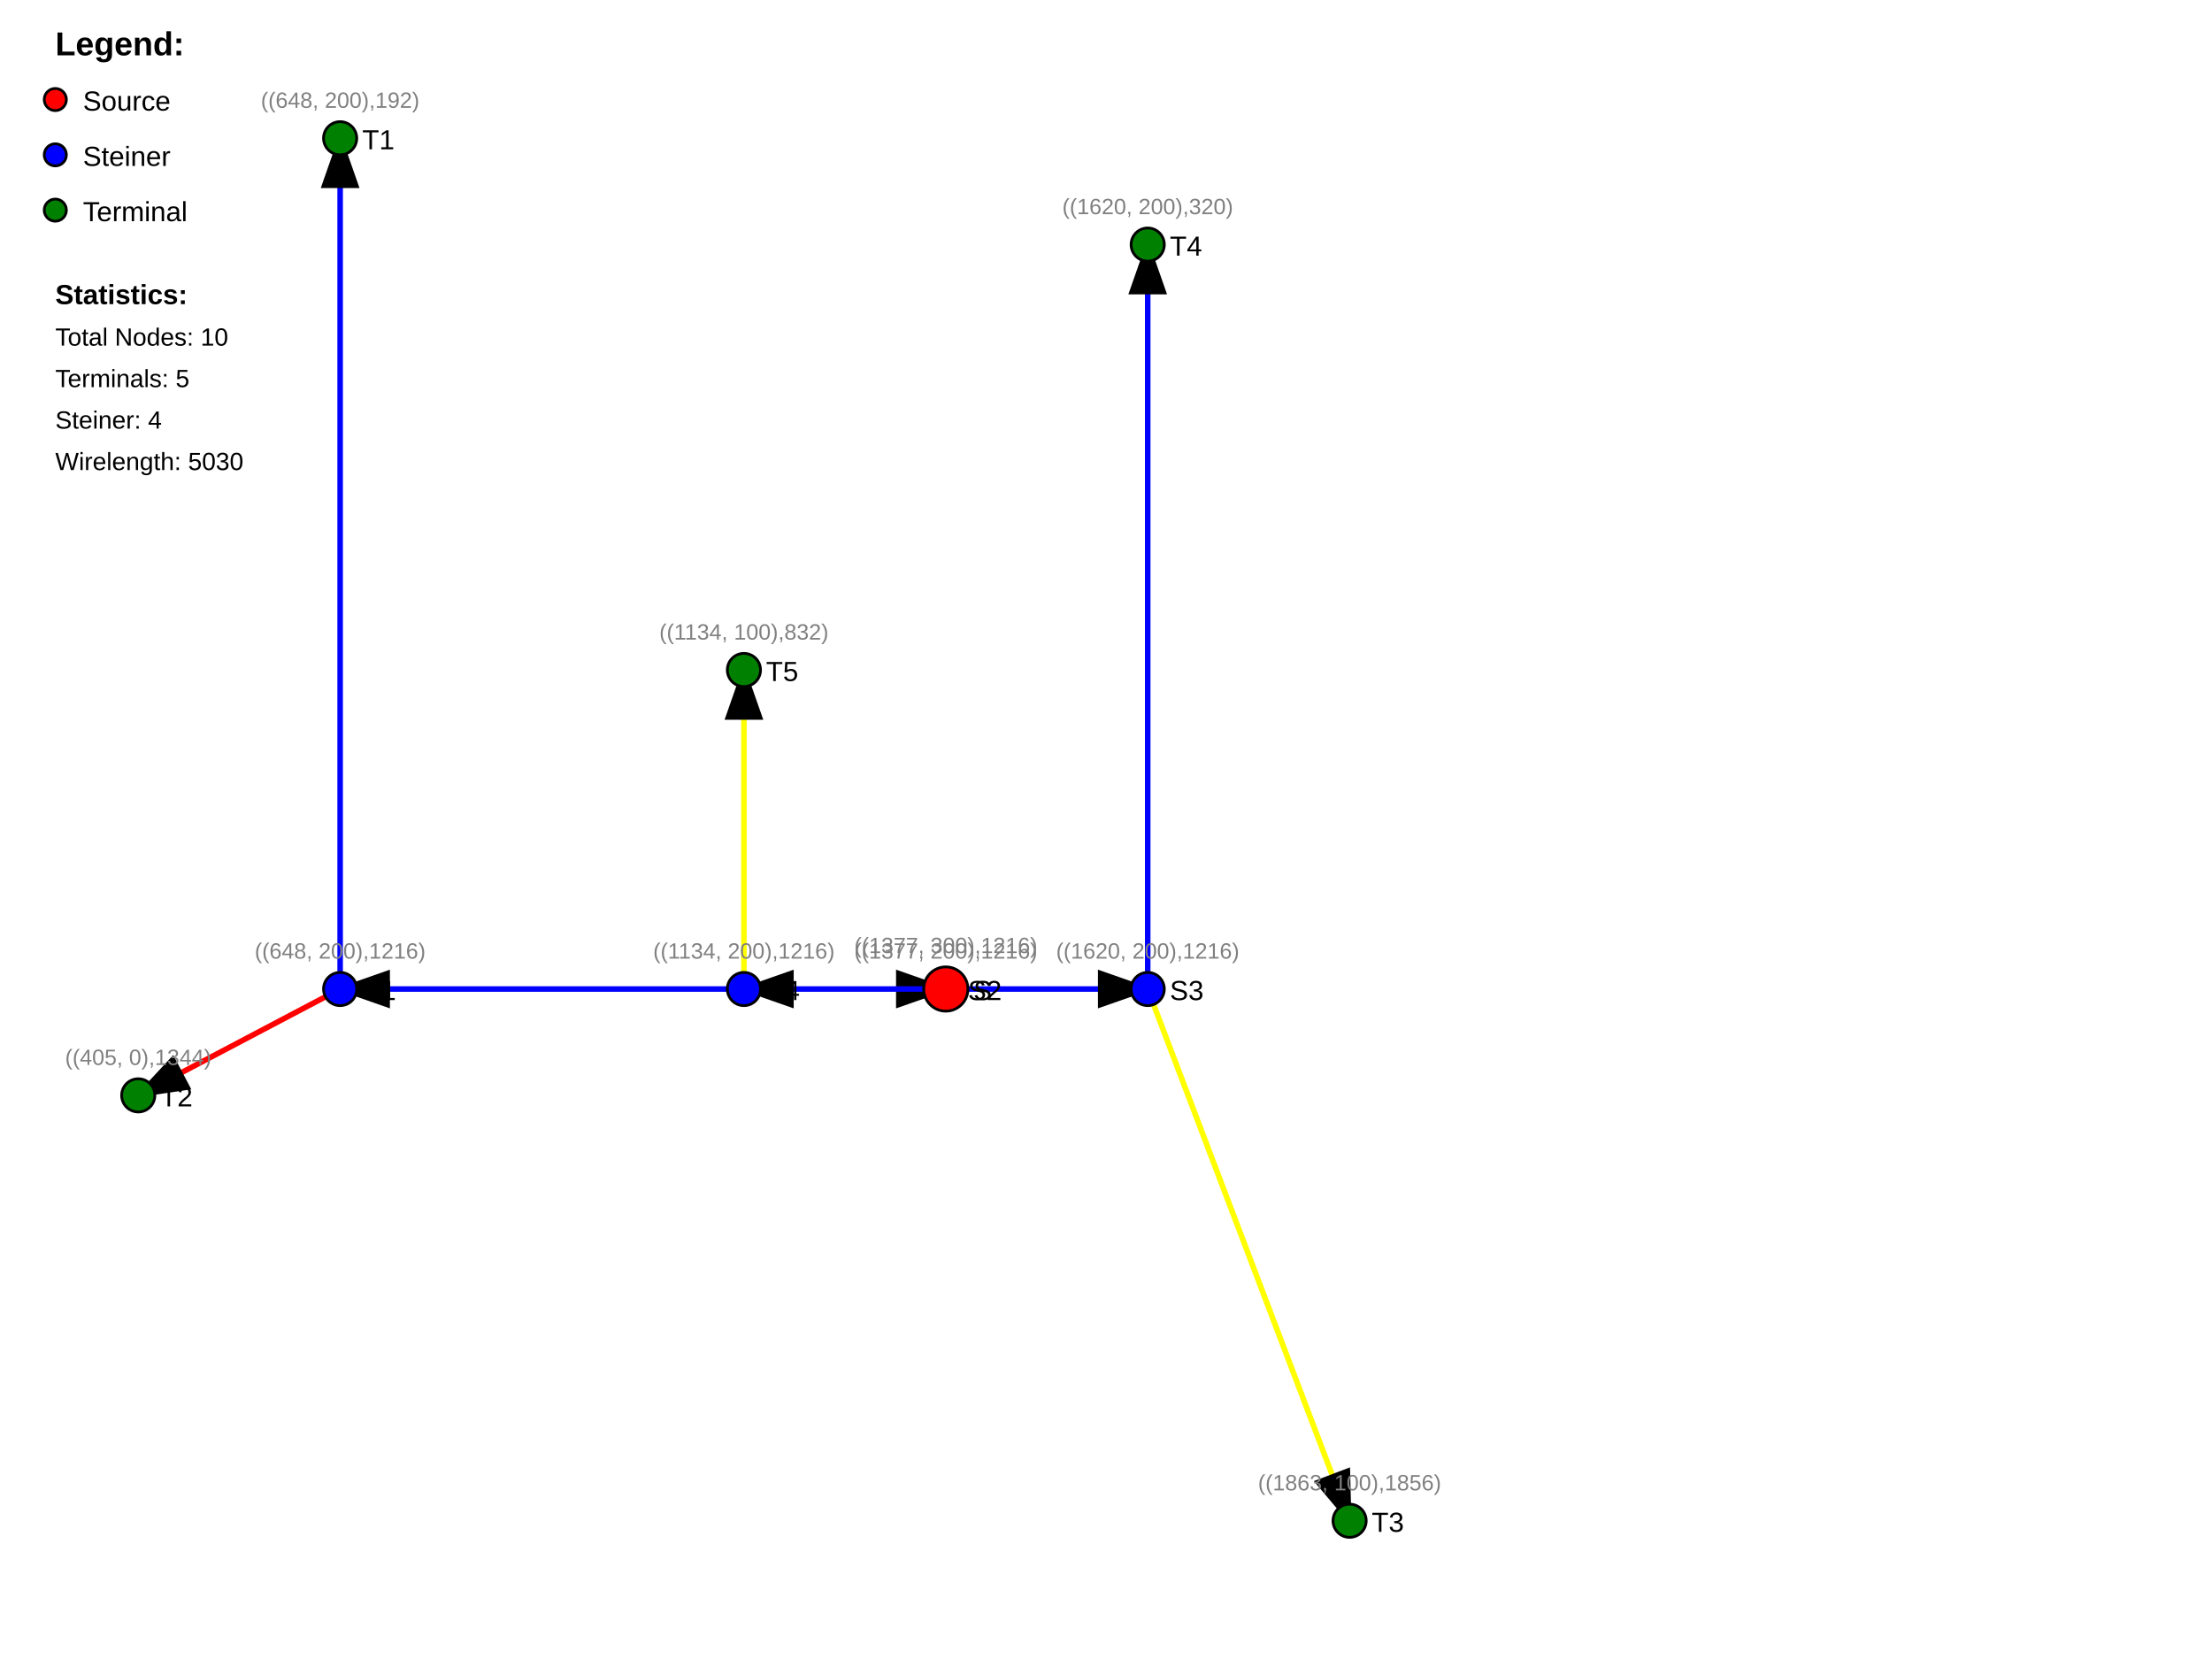
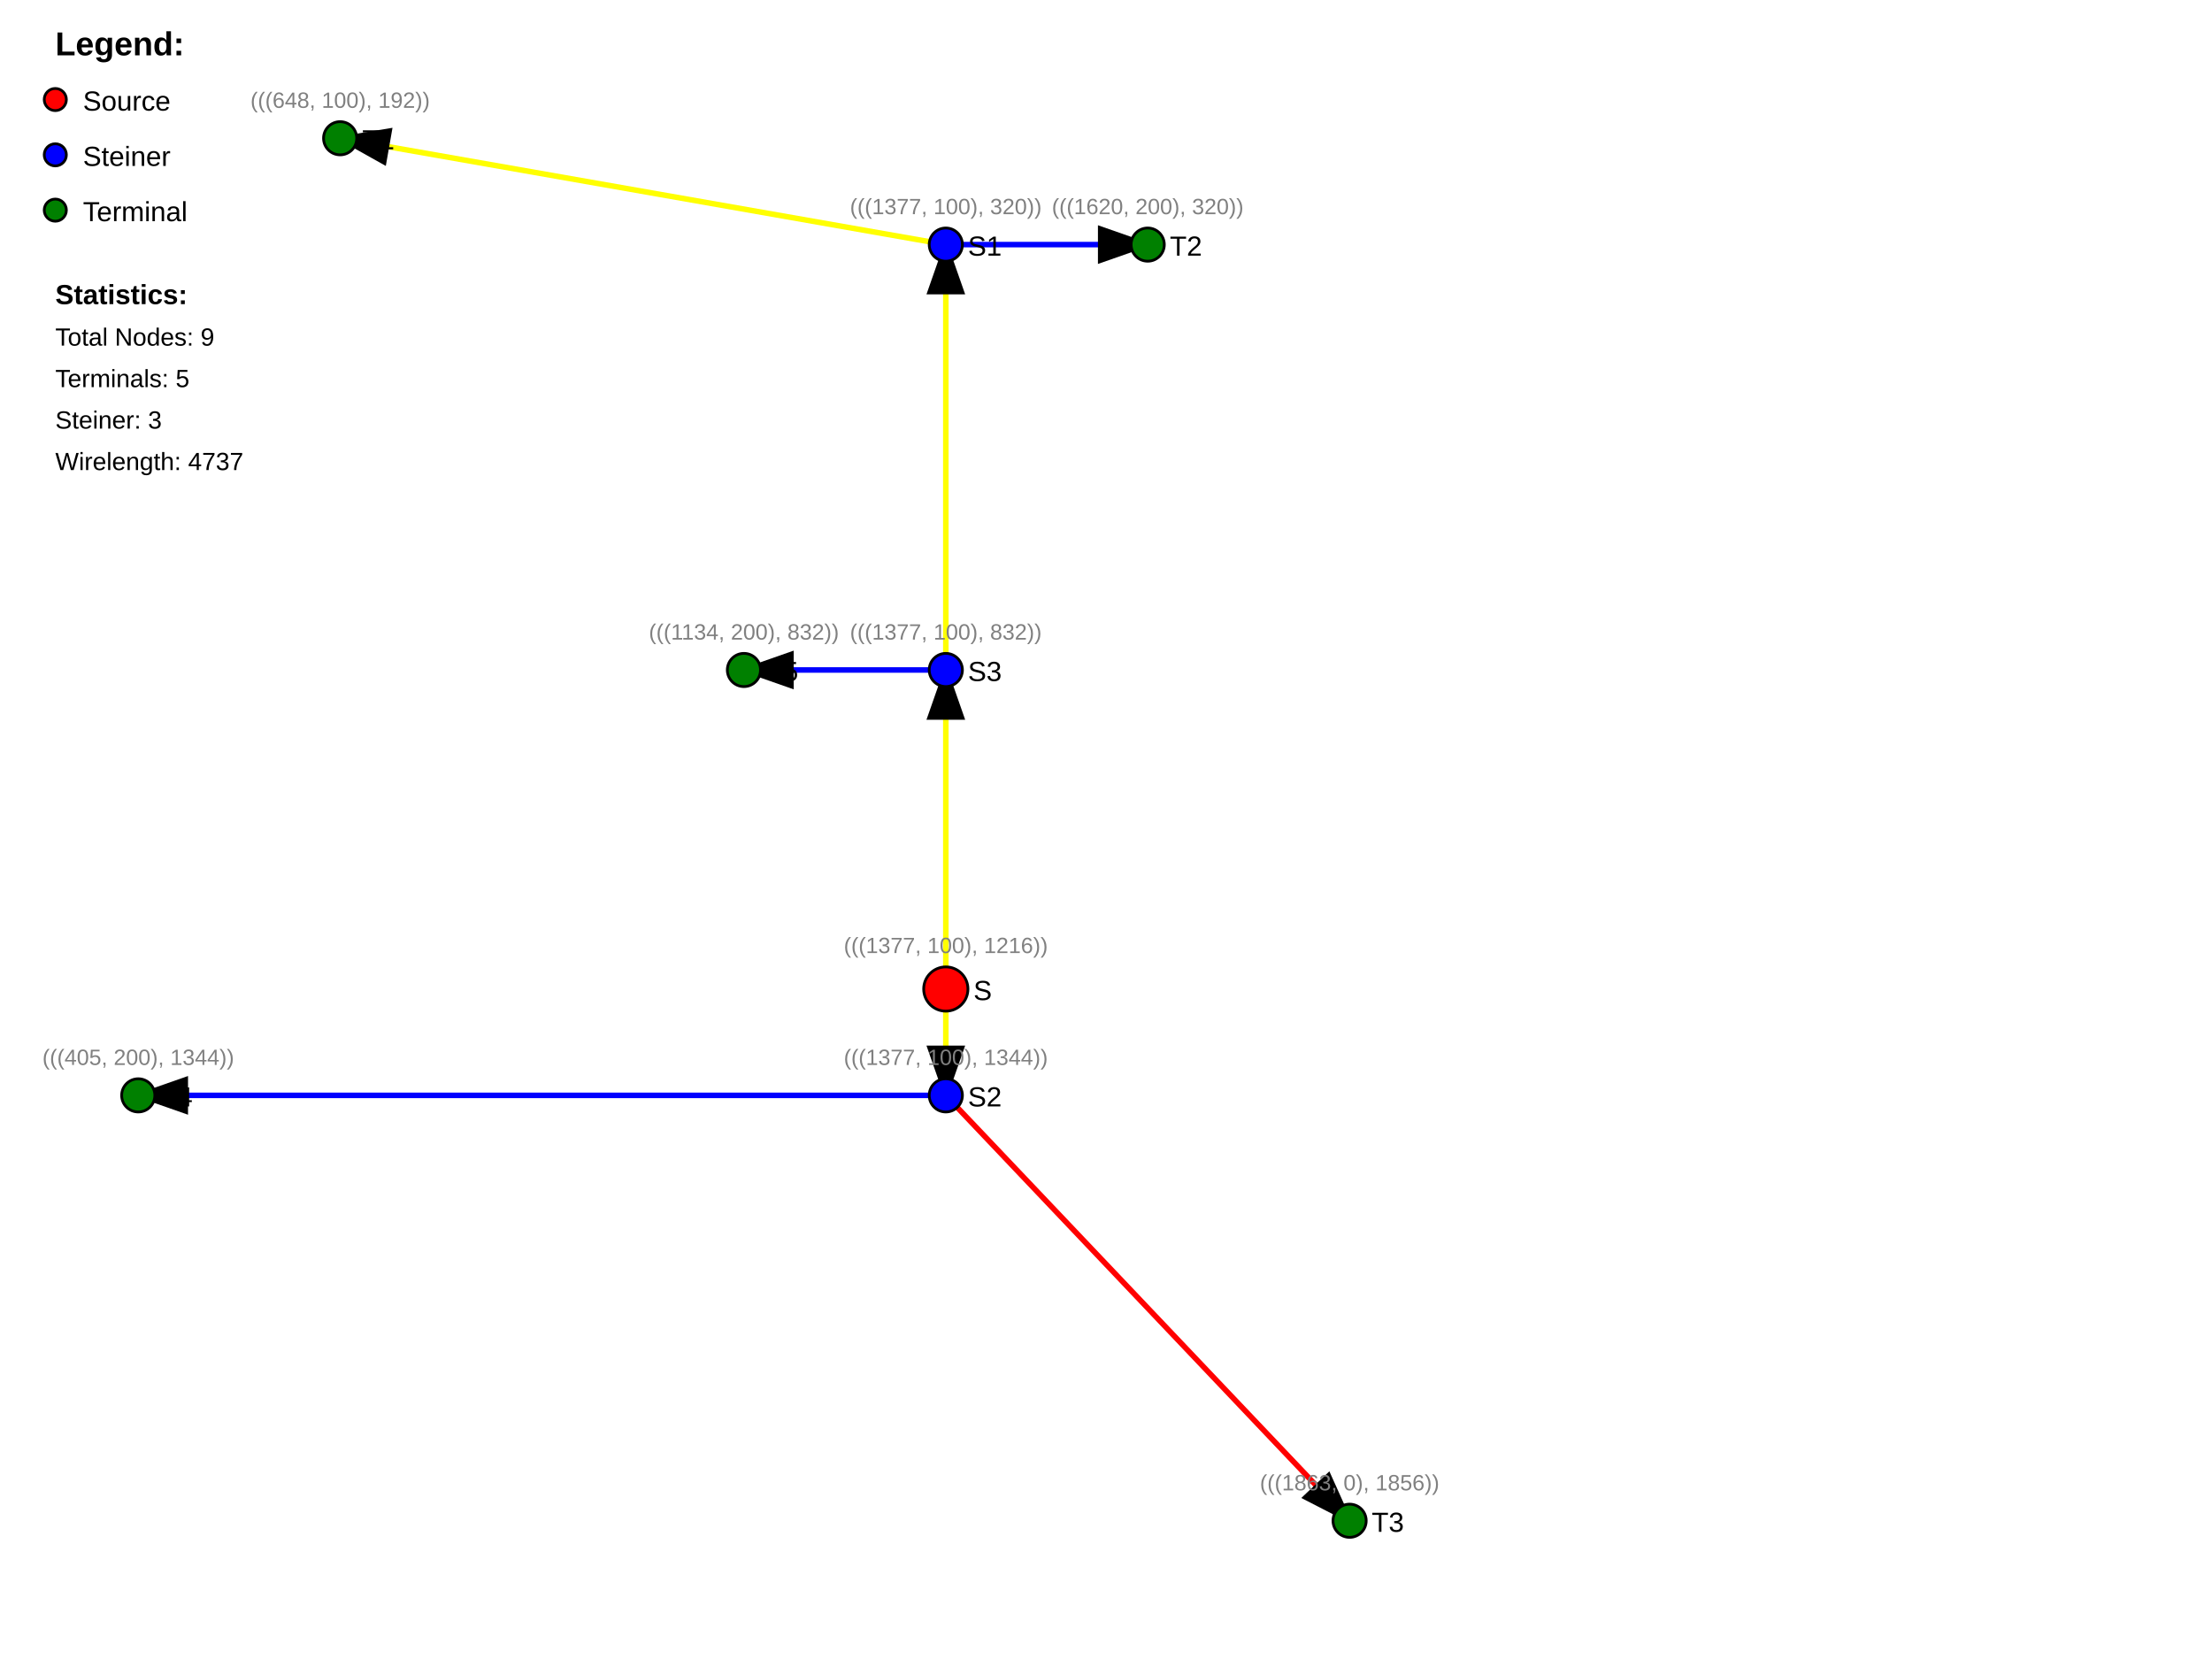
<svg xmlns="http://www.w3.org/2000/svg" width="800" height="600">
  <rect width="100%" height="100%" fill="white" />
  <defs>
    <marker id="arrowhead" markerWidth="10" markerHeight="7" refX="9" refY="3.5" orient="auto">
      <polygon points="0 0, 10 3.5, 0 7" fill="black" />
    </marker>
  </defs>
-   <line x1="342.067" y1="357.692" x2="342.067" y2="357.692" stroke="blue" stroke-width="2" marker-end="url(#arrowhead)" />
-   <line x1="342.067" y1="357.692" x2="415.084" y2="357.692" stroke="blue" stroke-width="2" marker-end="url(#arrowhead)" />
-   <line x1="415.084" y1="357.692" x2="488.101" y2="550" stroke="yellow" stroke-width="2" marker-end="url(#arrowhead)" />
-   <line x1="415.084" y1="357.692" x2="415.084" y2="88.462" stroke="blue" stroke-width="2" marker-end="url(#arrowhead)" />
-   <line x1="342.067" y1="357.692" x2="269.05" y2="357.692" stroke="blue" stroke-width="2" marker-end="url(#arrowhead)" />
-   <line x1="269.05" y1="357.692" x2="123.017" y2="357.692" stroke="blue" stroke-width="2" marker-end="url(#arrowhead)" />
-   <line x1="123.017" y1="357.692" x2="123.017" y2="50" stroke="blue" stroke-width="2" marker-end="url(#arrowhead)" />
-   <line x1="123.017" y1="357.692" x2="50" y2="396.154" stroke="red" stroke-width="2" marker-end="url(#arrowhead)" />
-   <line x1="269.05" y1="357.692" x2="269.05" y2="242.308" stroke="yellow" stroke-width="2" marker-end="url(#arrowhead)" />
-   <circle cx="269.05" cy="357.692" r="6" fill="blue" stroke="black" stroke-width="1" />
-   <text x="277.05" y="361.692" font-family="Arial" font-size="10" fill="black">S4</text>
-   <text x="269.05" y="346.692" font-family="Arial" font-size="8" fill="gray" text-anchor="middle">((1134, 200),1216)</text>
+   <line x1="342.067" y1="357.692" x2="342.067" y2="396.154" stroke="yellow" stroke-width="2" marker-end="url(#arrowhead)" />
+   <line x1="342.067" y1="396.154" x2="488.101" y2="550" stroke="red" stroke-width="2" marker-end="url(#arrowhead)" />
+   <line x1="342.067" y1="396.154" x2="50" y2="396.154" stroke="blue" stroke-width="2" marker-end="url(#arrowhead)" />
+   <line x1="342.067" y1="357.692" x2="342.067" y2="242.308" stroke="yellow" stroke-width="2" marker-end="url(#arrowhead)" />
+   <line x1="342.067" y1="242.308" x2="342.067" y2="88.462" stroke="yellow" stroke-width="2" marker-end="url(#arrowhead)" />
+   <line x1="342.067" y1="88.462" x2="123.017" y2="50" stroke="yellow" stroke-width="2" marker-end="url(#arrowhead)" />
+   <line x1="342.067" y1="88.462" x2="415.084" y2="88.462" stroke="blue" stroke-width="2" marker-end="url(#arrowhead)" />
+   <line x1="342.067" y1="242.308" x2="269.05" y2="242.308" stroke="blue" stroke-width="2" marker-end="url(#arrowhead)" />
+   <circle cx="342.067" cy="396.154" r="6" fill="blue" stroke="black" stroke-width="1" />
+   <text x="350.067" y="400.154" font-family="Arial" font-size="10" fill="black">S2</text>
+   <text x="342.067" y="385.154" font-family="Arial" font-size="8" fill="gray" text-anchor="middle">(((1377, 100), 1344))</text>
+   <circle cx="415.084" cy="88.462" r="6" fill="green" stroke="black" stroke-width="1" />
+   <text x="423.084" y="92.462" font-family="Arial" font-size="10" fill="black">T2</text>
+   <text x="415.084" y="77.462" font-family="Arial" font-size="8" fill="gray" text-anchor="middle">(((1620, 200), 320))</text>
+   <circle cx="342.067" cy="357.692" r="8" fill="red" stroke="black" stroke-width="1" />
+   <text x="352.067" y="361.692" font-family="Arial" font-size="10" fill="black">S</text>
+   <text x="342.067" y="344.692" font-family="Arial" font-size="8" fill="gray" text-anchor="middle">(((1377, 100), 1216))</text>
+   <circle cx="342.067" cy="88.462" r="6" fill="blue" stroke="black" stroke-width="1" />
+   <text x="350.067" y="92.462" font-family="Arial" font-size="10" fill="black">S1</text>
+   <text x="342.067" y="77.462" font-family="Arial" font-size="8" fill="gray" text-anchor="middle">(((1377, 100), 320))</text>
+   <circle cx="123.017" cy="50" r="6" fill="green" stroke="black" stroke-width="1" />
+   <text x="131.017" y="54" font-family="Arial" font-size="10" fill="black">T1</text>
+   <text x="123.017" y="39" font-family="Arial" font-size="8" fill="gray" text-anchor="middle">(((648, 100), 192))</text>
+   <circle cx="488.101" cy="550" r="6" fill="green" stroke="black" stroke-width="1" />
+   <text x="496.101" y="554" font-family="Arial" font-size="10" fill="black">T3</text>
+   <text x="488.101" y="539" font-family="Arial" font-size="8" fill="gray" text-anchor="middle">(((1863, 0), 1856))</text>
+   <circle cx="50" cy="396.154" r="6" fill="green" stroke="black" stroke-width="1" />
+   <text x="58" y="400.154" font-family="Arial" font-size="10" fill="black">T4</text>
+   <text x="50" y="385.154" font-family="Arial" font-size="8" fill="gray" text-anchor="middle">(((405, 200), 1344))</text>
  <circle cx="269.05" cy="242.308" r="6" fill="green" stroke="black" stroke-width="1" />
  <text x="277.05" y="246.308" font-family="Arial" font-size="10" fill="black">T5</text>
-   <text x="269.05" y="231.308" font-family="Arial" font-size="8" fill="gray" text-anchor="middle">((1134, 100),832)</text>
-   <circle cx="415.084" cy="357.692" r="6" fill="blue" stroke="black" stroke-width="1" />
-   <text x="423.084" y="361.692" font-family="Arial" font-size="10" fill="black">S3</text>
-   <text x="415.084" y="346.692" font-family="Arial" font-size="8" fill="gray" text-anchor="middle">((1620, 200),1216)</text>
-   <circle cx="415.084" cy="88.462" r="6" fill="green" stroke="black" stroke-width="1" />
-   <text x="423.084" y="92.462" font-family="Arial" font-size="10" fill="black">T4</text>
-   <text x="415.084" y="77.462" font-family="Arial" font-size="8" fill="gray" text-anchor="middle">((1620, 200),320)</text>
-   <circle cx="342.067" cy="357.692" r="6" fill="blue" stroke="black" stroke-width="1" />
-   <text x="350.067" y="361.692" font-family="Arial" font-size="10" fill="black">S2</text>
-   <text x="342.067" y="346.692" font-family="Arial" font-size="8" fill="gray" text-anchor="middle">((1377, 200),1216)</text>
-   <circle cx="488.101" cy="550" r="6" fill="green" stroke="black" stroke-width="1" />
-   <text x="496.101" y="554" font-family="Arial" font-size="10" fill="black">T3</text>
-   <text x="488.101" y="539" font-family="Arial" font-size="8" fill="gray" text-anchor="middle">((1863, 100),1856)</text>
-   <circle cx="123.017" cy="357.692" r="6" fill="blue" stroke="black" stroke-width="1" />
-   <text x="131.017" y="361.692" font-family="Arial" font-size="10" fill="black">S1</text>
-   <text x="123.017" y="346.692" font-family="Arial" font-size="8" fill="gray" text-anchor="middle">((648, 200),1216)</text>
-   <circle cx="50" cy="396.154" r="6" fill="green" stroke="black" stroke-width="1" />
-   <text x="58" y="400.154" font-family="Arial" font-size="10" fill="black">T2</text>
-   <text x="50" y="385.154" font-family="Arial" font-size="8" fill="gray" text-anchor="middle">((405, 0),1344)</text>
-   <circle cx="123.017" cy="50" r="6" fill="green" stroke="black" stroke-width="1" />
-   <text x="131.017" y="54" font-family="Arial" font-size="10" fill="black">T1</text>
-   <text x="123.017" y="39" font-family="Arial" font-size="8" fill="gray" text-anchor="middle">((648, 200),192)</text>
-   <circle cx="342.067" cy="357.692" r="8" fill="red" stroke="black" stroke-width="1" />
-   <text x="352.067" y="361.692" font-family="Arial" font-size="10" fill="black">S</text>
-   <text x="342.067" y="344.692" font-family="Arial" font-size="8" fill="gray" text-anchor="middle">((1377, 300),1216)</text>
+   <text x="269.05" y="231.308" font-family="Arial" font-size="8" fill="gray" text-anchor="middle">(((1134, 200), 832))</text>
+   <circle cx="342.067" cy="242.308" r="6" fill="blue" stroke="black" stroke-width="1" />
+   <text x="350.067" y="246.308" font-family="Arial" font-size="10" fill="black">S3</text>
+   <text x="342.067" y="231.308" font-family="Arial" font-size="8" fill="gray" text-anchor="middle">(((1377, 100), 832))</text>
  <text x="20" y="20" font-family="Arial" font-size="12" font-weight="bold">Legend:</text>
  <circle cx="20" cy="36" r="4" fill="red" stroke="black" />
  <text x="30" y="40" font-family="Arial" font-size="10">Source</text>
  <circle cx="20" cy="56" r="4" fill="blue" stroke="black" />
  <text x="30" y="60" font-family="Arial" font-size="10">Steiner</text>
  <circle cx="20" cy="76" r="4" fill="green" stroke="black" />
  <text x="30" y="80" font-family="Arial" font-size="10">Terminal</text>
  <text x="20" y="110" font-family="Arial" font-size="10" font-weight="bold">Statistics:</text>
-   <text x="20" y="125" font-family="Arial" font-size="9">Total Nodes: 10</text>
+   <text x="20" y="125" font-family="Arial" font-size="9">Total Nodes: 9</text>
  <text x="20" y="140" font-family="Arial" font-size="9">Terminals: 5</text>
-   <text x="20" y="155" font-family="Arial" font-size="9">Steiner: 4</text>
-   <text x="20" y="170" font-family="Arial" font-size="9">Wirelength: 5030</text>
+   <text x="20" y="155" font-family="Arial" font-size="9">Steiner: 3</text>
+   <text x="20" y="170" font-family="Arial" font-size="9">Wirelength: 4737</text>
</svg>
